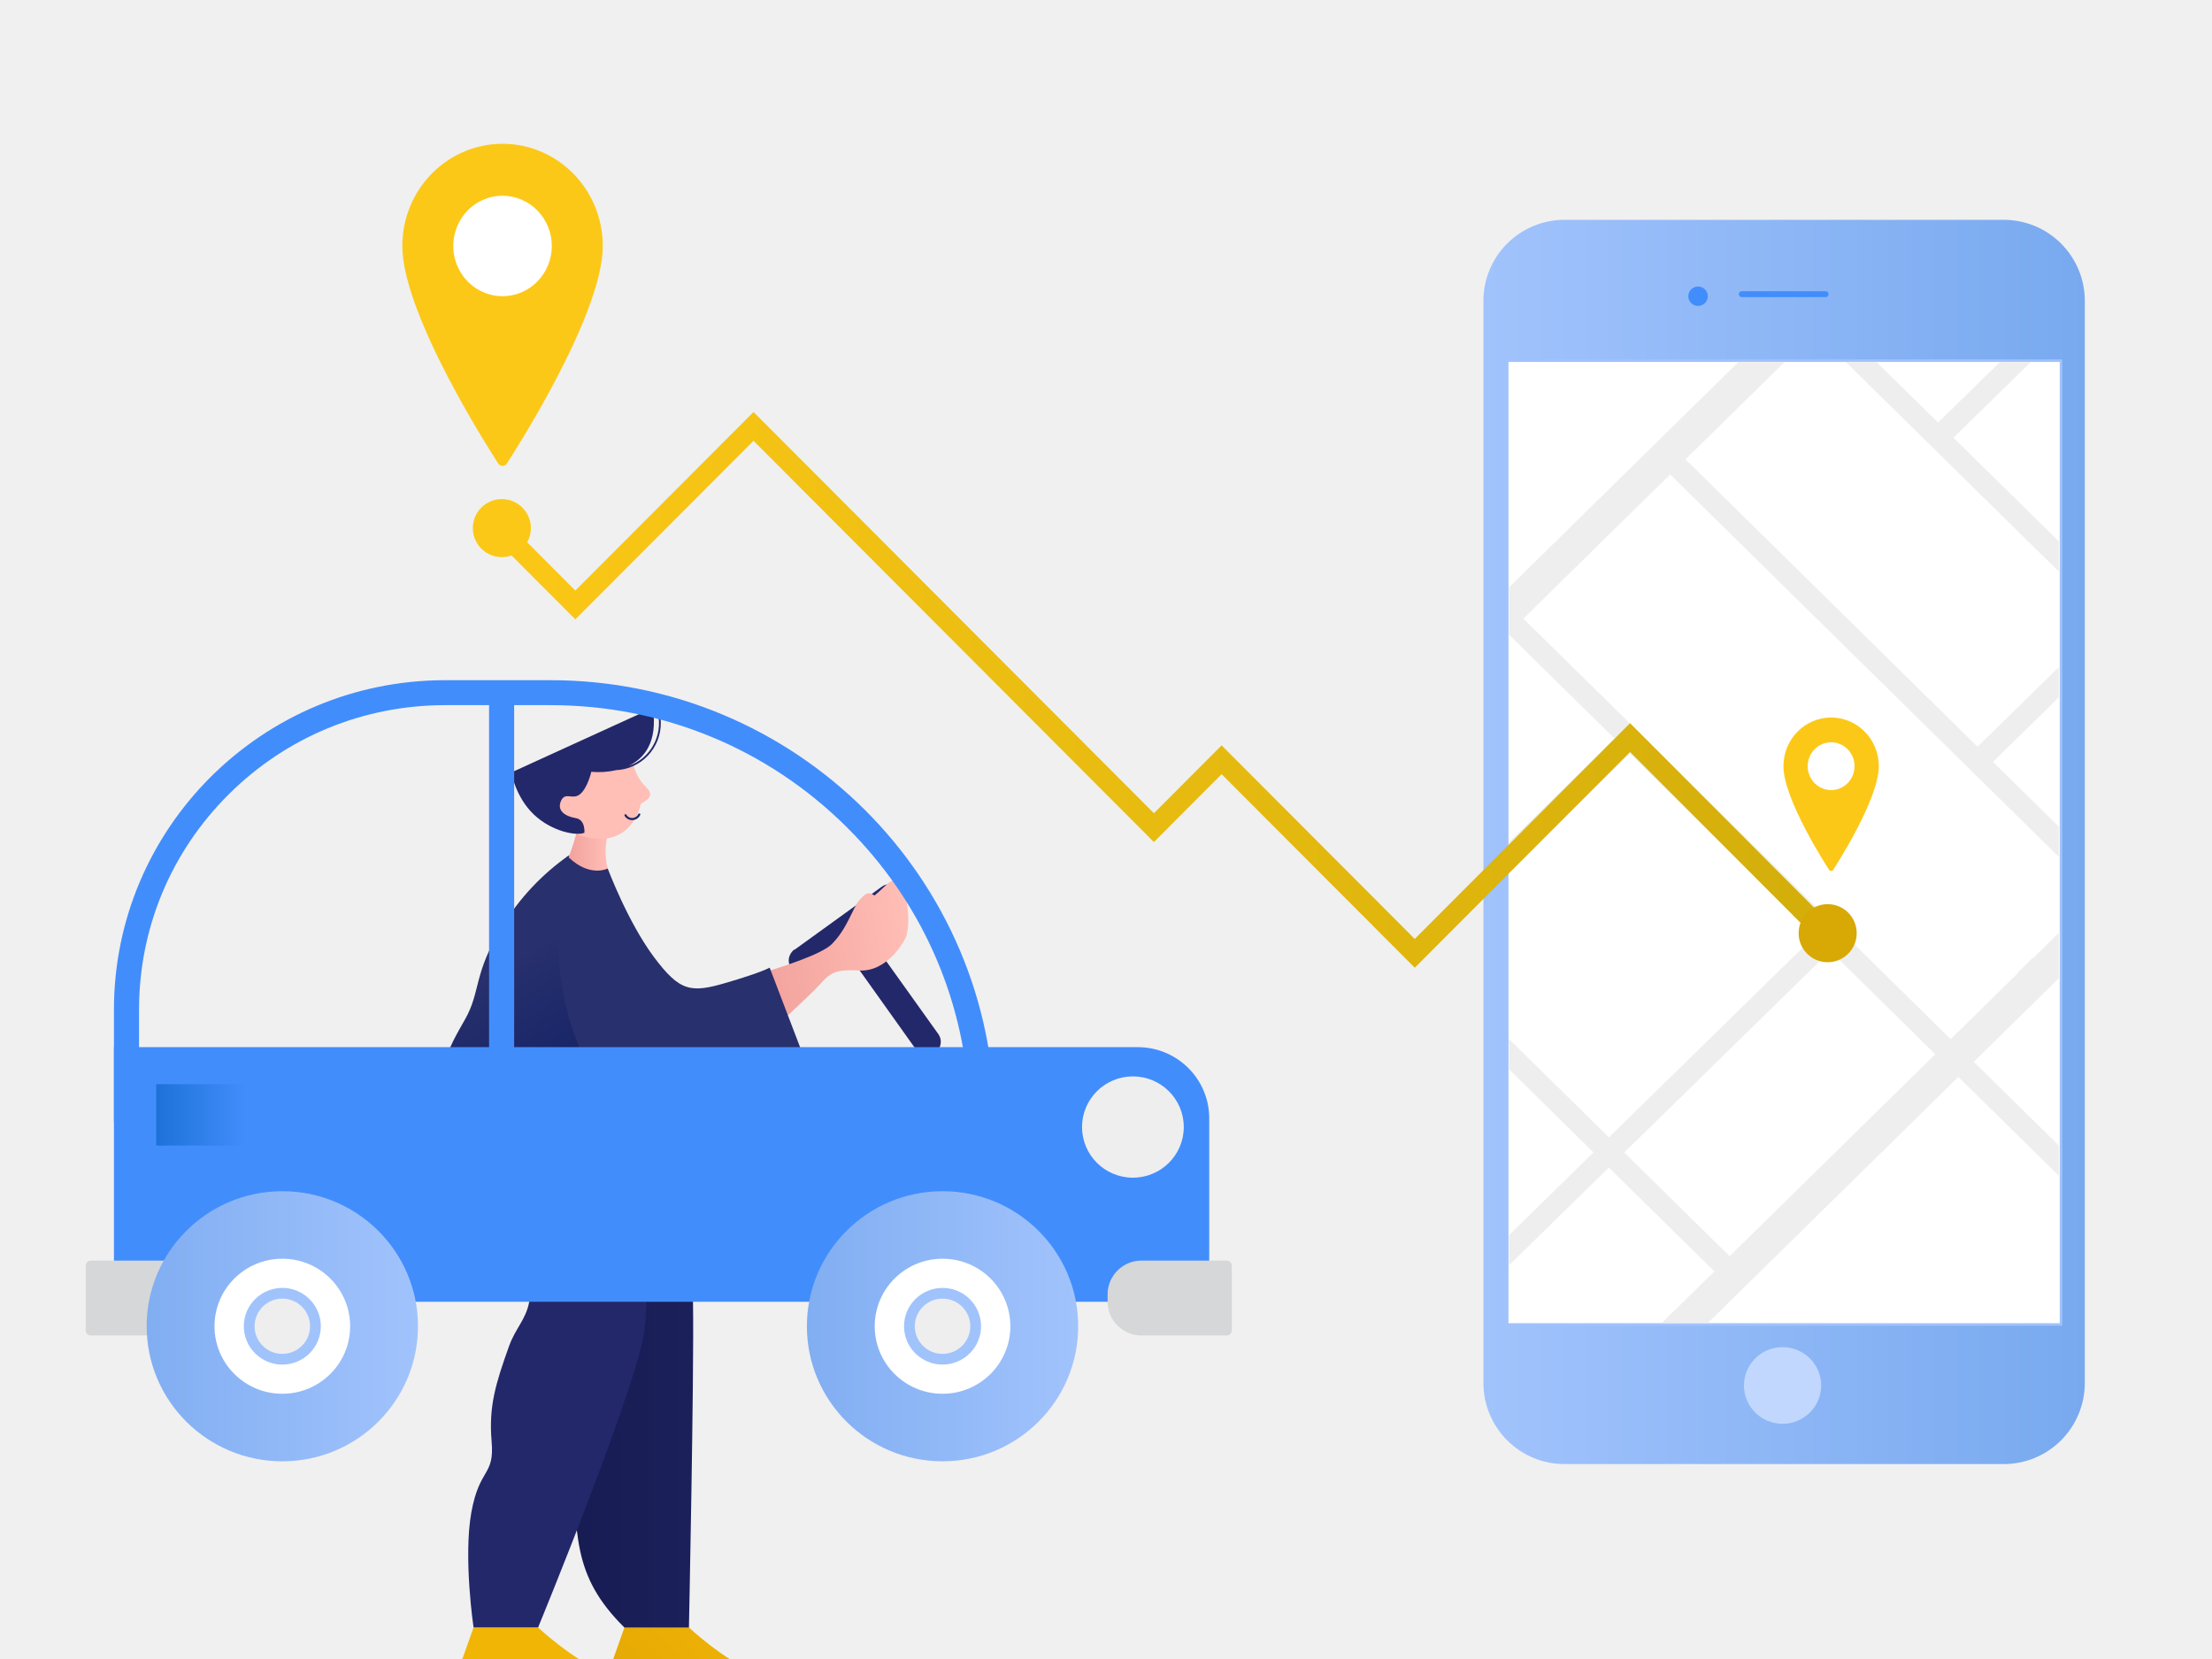
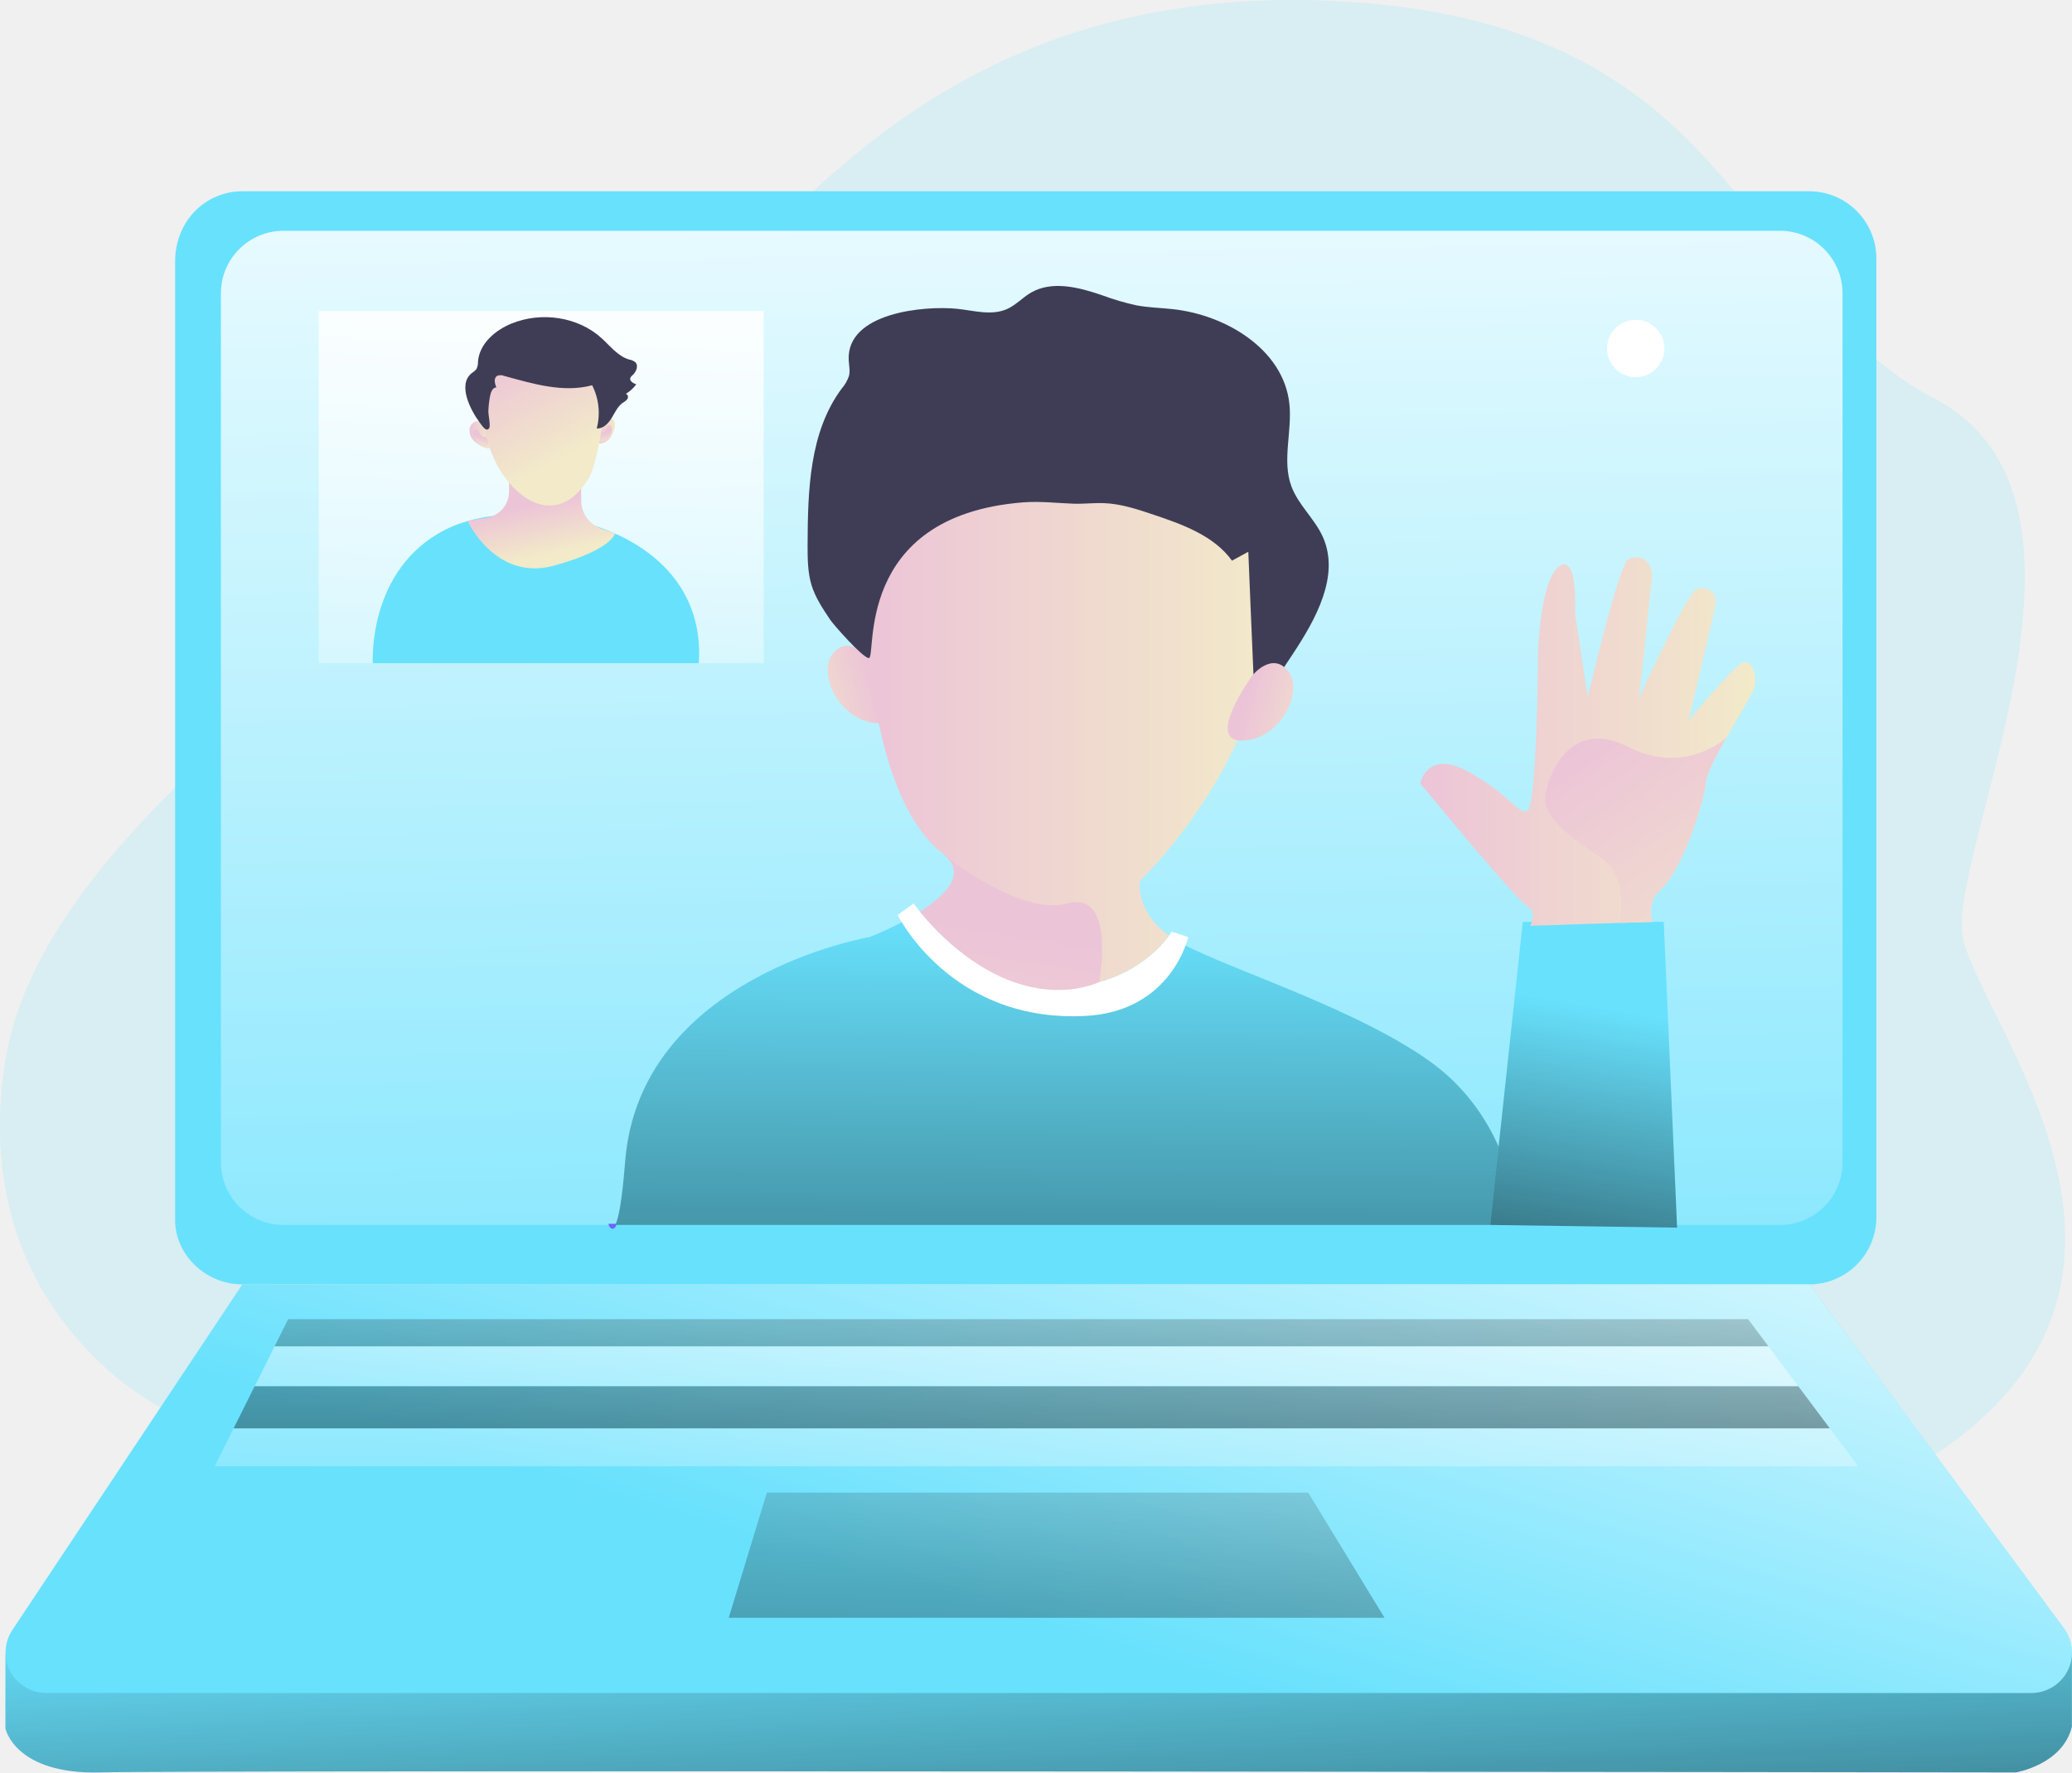
- <svg xmlns="http://www.w3.org/2000/svg" width="1600" height="1200" viewBox="0 0 1600 1200" fill="none">
-   <g clip-path="url(#clip0)">
-     <path d="M574.742 686.941L637.862 641.34C638.912 640.591 640.098 640.058 641.352 639.771C642.606 639.483 643.904 639.446 645.171 639.663C647.731 640.1 650.01 641.542 651.509 643.671C653.008 645.8 653.604 648.442 653.164 651.016C652.725 653.59 651.286 655.885 649.166 657.396L625.967 674.162L678.608 747.815C679.377 748.865 679.93 750.06 680.233 751.329C680.535 752.597 680.582 753.915 680.37 755.203C680.158 756.491 679.691 757.724 678.998 758.829C678.305 759.934 677.399 760.889 676.333 761.637C675.296 762.391 674.12 762.933 672.875 763.229C671.629 763.525 670.338 763.571 669.076 763.363C667.814 763.155 666.605 762.698 665.52 762.018C664.435 761.339 663.495 760.449 662.755 759.402L610.123 685.523L586.096 702.863C583.972 704.396 581.33 705.019 578.753 704.595C576.176 704.171 573.873 702.734 572.352 700.601C570.831 698.469 570.217 695.814 570.643 693.222C571.07 690.63 572.503 688.313 574.627 686.78L574.742 686.941Z" fill="#23286B" />
-     <path d="M1449.14 1059H1131.86C1124.17 1059.03 1116.54 1057.55 1109.42 1054.63C1102.29 1051.72 1095.81 1047.43 1090.35 1042.01C1084.88 1036.58 1080.54 1030.14 1077.56 1023.03C1074.58 1015.93 1073.03 1008.31 1073 1000.61V217.391C1073.03 209.689 1074.58 202.07 1077.56 194.967C1080.54 187.864 1084.88 181.418 1090.35 175.996C1095.81 170.574 1102.29 166.282 1109.42 163.366C1116.54 160.45 1124.17 158.967 1131.86 159.001H1449.14C1464.68 158.937 1479.61 165.052 1490.65 176.001C1501.69 186.951 1507.93 201.838 1508 217.391V1000.61C1507.93 1016.16 1501.69 1031.05 1490.65 1042C1479.61 1052.95 1464.68 1059.06 1449.14 1059Z" fill="url(#paint0_linear)" />
-     <path d="M1490.76 260.881H1090.22V958.002H1490.76V260.881Z" fill="white" stroke="url(#paint1_linear)" stroke-width="1.837" stroke-miterlimit="10" />
-     <path d="M1289.37 1029.88C1304.8 1029.88 1317.31 1017.47 1317.31 1002.15C1317.31 986.841 1304.8 974.428 1289.37 974.428C1273.94 974.428 1261.43 986.841 1261.43 1002.15C1261.43 1017.47 1273.94 1029.88 1289.37 1029.88Z" fill="#C1D7FD" />
-     <path d="M1320.29 214.911H1260.09C1259.79 214.939 1259.49 214.904 1259.21 214.809C1258.92 214.714 1258.66 214.561 1258.44 214.359C1258.22 214.158 1258.04 213.913 1257.92 213.639C1257.8 213.366 1257.74 213.07 1257.74 212.771C1257.74 212.472 1257.8 212.176 1257.92 211.902C1258.04 211.629 1258.22 211.384 1258.44 211.182C1258.66 210.981 1258.92 210.828 1259.21 210.732C1259.49 210.637 1259.79 210.603 1260.09 210.63H1320.29C1320.59 210.603 1320.89 210.637 1321.17 210.732C1321.45 210.828 1321.71 210.981 1321.93 211.182C1322.16 211.384 1322.33 211.629 1322.45 211.902C1322.57 212.176 1322.64 212.472 1322.64 212.771C1322.64 213.07 1322.57 213.366 1322.45 213.639C1322.33 213.913 1322.16 214.158 1321.93 214.359C1321.71 214.561 1321.45 214.714 1321.17 214.809C1320.89 214.904 1320.59 214.939 1320.29 214.911Z" fill="#428DFC" />
-     <path d="M1228.25 221.285C1232.15 221.285 1235.32 218.143 1235.32 214.267C1235.32 210.39 1232.15 207.248 1228.25 207.248C1224.35 207.248 1221.18 210.39 1221.18 214.267C1221.18 218.143 1224.35 221.285 1228.25 221.285Z" fill="#428DFC" />
-     <path d="M1489.13 391.515L1412.99 316.606L1468.91 261.891H1446.6L1401.88 305.656L1357.39 261.891H1335.16L1489.13 413.397V391.515Z" fill="#EEEEEE" />
-     <path d="M1470.42 692.672L1459.4 703.696L1459.59 703.88L1410.99 751.651L1101.9 447.461L1208.06 343.174L1424.89 556.544L1430.26 562.056L1430.39 561.927L1489.14 619.712V597.866L1441.57 551.069L1489.14 504.511V482.683L1430.39 540.118L1219.18 332.242L1221.18 330.276L1290.82 261.891H1257.42L1091.53 424.844V459.129L1167.85 534.239L1091.53 608.926V630.754L1178.97 545.189L1312.78 676.853L1163.77 822.664L1091.53 751.577V773.46L1152.61 833.577L1091.53 893.364V915.192L1163.73 844.528L1240.07 919.656L1201.9 957.009H1235.3L1416.55 778.972L1489.13 850.389V828.506L1427.68 768.04L1489.13 707.683V674.887L1470.77 692.966L1470.42 692.672ZM1251.09 908.632L1174.88 833.614L1323.91 687.803L1399.81 762.546L1251.09 908.632Z" fill="#EEEEEE" />
-     <path d="M654.421 679.648C654.421 679.648 642.365 703.194 621.42 701.985C600.474 700.776 599.598 705.461 589.279 716.011C584.824 720.561 567.365 736.901 553.681 749.314L549.404 704.325C568.693 698.582 594.597 689.881 601.584 682.977C613.042 671.62 616.811 656.512 621.562 651.161C626.354 645.755 628.214 644.864 632.586 647.737C632.586 647.737 635.384 645.48 642.114 639.072C655.937 627.43 660.367 670.005 654.421 679.648Z" fill="url(#paint2_linear)" />
-     <path d="M451.658 1177.23L430.031 1238L582.717 1238C582.717 1238 574.889 1222.79 548.789 1211.53C522.69 1200.26 498.332 1177.23 498.332 1177.23H451.659" fill="url(#paint3_linear)" />
-     <path d="M342.543 1177.2L320.916 1237.96L473.601 1237.97C473.601 1237.97 465.773 1222.76 439.674 1211.49C413.574 1200.23 389.216 1177.2 389.216 1177.2L342.543 1177.2Z" fill="#F1B505" />
-     <path d="M388.018 825.125C406.419 906.479 407.845 895.058 405.01 952.132C402.157 1009.21 411.376 989.954 414.211 1049.88C417.047 1109.81 413.411 1139.4 451.658 1177.24H498.323C498.323 1177.24 502.114 994.491 501.279 942.83C500.705 906.689 489.418 870.076 482.912 840.172L475.781 810.181C468.913 809.799 462.187 808.08 455.971 805.117C439.762 810.583 411.202 811.74 385.427 811.441C386.104 815.892 386.956 820.447 388.018 825.125Z" fill="url(#paint4_linear)" />
-     <path d="M342.536 1177.19H389.217C389.217 1177.19 462.788 998.607 466.458 959.822C469.362 928.99 468.109 893.462 464.892 861.072L458.456 804.225C437.324 812.651 389.547 812.074 358.71 810.636C359.56 828.324 362.833 845.809 368.433 862.596C397.792 951.344 377.616 947.14 368.103 973.995C358.537 1000.83 353.423 1017.25 355.598 1042.61C357.808 1068 346.814 1061.27 340.918 1094.07C335.055 1126.9 342.536 1177.19 342.536 1177.19Z" fill="#23286B" />
-     <path opacity="0.86" d="M411.436 816.66C411.514 816.476 411.724 816.393 411.905 816.469C412.087 816.548 412.171 816.76 412.095 816.942C412.019 817.124 411.806 817.21 411.626 817.133C411.442 817.056 411.358 816.844 411.436 816.66ZM448.56 816.561C448.741 816.495 448.944 816.589 449.01 816.774C449.098 816.939 449.034 817.144 448.871 817.231C448.857 817.237 448.844 817.246 448.828 817.251C448.64 817.328 448.426 817.236 448.349 817.048C448.272 816.859 448.363 816.642 448.551 816.566C448.555 816.562 448.558 816.562 448.56 816.561ZM430.117 815.506C430.322 815.504 430.489 815.673 430.492 815.879C430.494 816.086 430.327 816.253 430.121 816.255C429.916 816.257 429.749 816.088 429.747 815.882C429.748 815.675 429.913 815.506 430.117 815.506ZM363.905 818.359C364.183 818.105 364.613 818.124 364.866 818.405C364.871 818.41 364.875 818.418 364.881 818.424C365.127 818.706 365.099 819.134 364.819 819.38C364.818 819.383 364.815 819.383 364.814 819.384C364.536 819.638 364.106 819.619 363.854 819.338C363.849 819.333 363.844 819.325 363.838 819.319C363.592 819.039 363.62 818.61 363.9 818.364C363.904 818.363 363.904 818.363 363.905 818.359ZM414.476 860.644C414.855 860.67 415.141 860.997 415.123 861.38C415.104 861.747 414.793 862.029 414.428 862.01C414.414 862.01 414.404 862.007 414.39 862.006C414.011 861.98 413.725 861.653 413.743 861.271C413.773 860.896 414.099 860.612 414.476 860.644ZM415.655 843.926C416.03 843.955 416.306 844.288 416.277 844.665C416.277 844.665 416.277 844.665 416.277 844.667C416.253 845.051 415.925 845.34 415.543 845.314C415.165 845.29 414.88 844.965 414.901 844.583C414.943 844.199 415.273 843.913 415.655 843.926ZM416.807 827.214C417.187 827.257 417.47 827.588 417.457 827.974C417.438 828.342 417.127 828.624 416.763 828.604C416.749 828.604 416.738 828.602 416.725 828.601C416.351 828.585 416.061 828.267 416.076 827.889C416.076 827.881 416.076 827.873 416.079 827.865C416.105 827.484 416.429 827.195 416.807 827.214ZM381.823 843.966C381.985 843.614 382.402 843.461 382.752 843.625C383.102 843.79 383.255 844.208 383.09 844.56C382.928 844.913 382.511 845.066 382.161 844.902C382.157 844.899 382.153 844.898 382.148 844.897C381.808 844.727 381.664 844.315 381.823 843.966ZM389.246 828.979C389.409 828.627 389.825 828.474 390.176 828.638C390.526 828.803 390.679 829.221 390.514 829.573C390.351 829.926 389.935 830.079 389.585 829.915C389.581 829.912 389.576 829.911 389.571 829.91C389.233 829.74 389.088 829.328 389.246 828.979ZM396.671 813.992C396.859 813.653 397.274 813.519 397.623 813.684C397.965 813.864 398.098 814.288 397.921 814.634C397.747 814.968 397.342 815.107 397.002 814.945C396.659 814.765 396.516 814.348 396.671 813.992ZM445.669 848.643C446.011 848.521 446.388 848.702 446.51 849.048C446.515 849.065 446.52 849.082 446.526 849.098C446.644 849.451 446.457 849.836 446.104 849.955C446.103 849.955 446.1 849.957 446.098 849.957C445.739 850.079 445.349 849.889 445.22 849.53C445.12 849.162 445.314 848.779 445.669 848.643ZM440.386 832.778C440.741 832.649 441.132 832.836 441.259 833.193C441.261 833.196 441.262 833.201 441.262 833.206C441.383 833.569 441.195 833.961 440.839 834.09C440.474 834.192 440.091 833.996 439.957 833.638C439.839 833.285 440.025 832.9 440.378 832.781C440.381 832.779 440.384 832.779 440.386 832.778ZM435.124 816.883C435.484 816.761 435.874 816.951 436.003 817.31C436.128 817.668 435.941 818.06 435.586 818.186C435.577 818.19 435.564 818.192 435.554 818.196C435.212 818.32 434.834 818.14 434.71 817.795C434.707 817.786 434.704 817.775 434.701 817.764C434.578 817.404 434.768 817.012 435.124 816.883ZM367.567 836.326C367.746 836.04 368.123 835.954 368.408 836.134C368.693 836.314 368.779 836.694 368.599 836.981C368.42 837.268 368.043 837.354 367.758 837.173C367.474 836.994 367.386 836.616 367.567 836.326ZM375.432 823.654C375.611 823.367 375.988 823.281 376.273 823.462C376.558 823.642 376.644 824.022 376.465 824.309C376.285 824.595 375.908 824.681 375.623 824.501C375.339 824.329 375.248 823.96 375.419 823.676C375.425 823.669 375.428 823.661 375.432 823.654ZM429.55 846.415C429.879 846.338 430.209 846.545 430.283 846.875C430.283 846.879 430.285 846.881 430.285 846.885C430.37 847.204 430.181 847.531 429.865 847.616C429.856 847.618 429.847 847.621 429.838 847.622C429.501 847.693 429.169 847.487 429.079 847.152C429.021 846.824 429.226 846.5 429.55 846.415ZM426.209 831.854C426.538 831.777 426.868 831.984 426.942 832.314C426.942 832.318 426.945 832.32 426.945 832.324C427.03 832.643 426.841 832.97 426.525 833.055C426.516 833.057 426.507 833.059 426.498 833.061C426.172 833.138 425.848 832.938 425.765 832.612C425.687 832.283 425.881 831.945 426.209 831.854ZM422.867 817.291C423.196 817.213 423.525 817.42 423.6 817.753C423.6 817.757 423.601 817.759 423.601 817.763C423.691 818.071 423.517 818.395 423.211 818.485C423.192 818.49 423.174 818.495 423.155 818.5C422.826 818.577 422.496 818.37 422.422 818.04C422.422 818.036 422.419 818.034 422.419 818.026C422.351 817.703 422.547 817.379 422.867 817.291ZM397.983 839.812C398.313 839.885 398.531 840.206 398.48 840.543C398.422 840.875 398.11 841.099 397.779 841.041C397.444 840.989 397.215 840.674 397.261 840.338C397.32 839.996 397.643 839.763 397.983 839.812ZM400.426 825.071C400.756 825.144 400.974 825.464 400.924 825.802C400.866 826.133 400.553 826.357 400.222 826.299C399.899 826.253 399.675 825.954 399.72 825.63C399.722 825.617 399.724 825.606 399.726 825.593C399.781 825.257 400.091 825.024 400.426 825.071ZM452.947 827.525C453.221 827.329 453.603 827.387 453.81 827.654C454.008 827.93 453.947 828.314 453.674 828.512C453.669 828.516 453.66 828.521 453.656 828.526C453.402 828.723 453.038 828.678 452.84 828.423C452.834 828.413 452.824 828.402 452.817 828.391C452.613 828.126 452.66 827.745 452.923 827.541C452.93 827.538 452.938 827.532 452.947 827.525ZM444.347 815.349C444.636 815.161 445.02 815.243 445.207 815.535C445.383 815.811 445.32 816.179 445.058 816.376C444.777 816.568 444.393 816.501 444.194 816.222C443.996 815.954 444.052 815.573 444.318 815.372C444.327 815.363 444.336 815.355 444.347 815.349ZM403.469 812.52C403.668 812.514 403.831 812.669 403.84 812.868C403.846 813.068 403.692 813.235 403.493 813.241C403.295 813.247 403.131 813.092 403.122 812.892C403.115 812.694 403.27 812.526 403.469 812.52ZM404.008 815.545C404.231 815.516 404.44 815.656 404.501 815.875C404.549 816.095 404.413 816.314 404.196 816.367C403.993 816.429 403.778 816.312 403.717 816.109C403.712 816.093 403.709 816.077 403.707 816.061C403.648 815.836 403.782 815.604 404.006 815.545C404.007 815.545 404.008 815.545 404.008 815.545ZM368.268 852.458C368.658 852.52 368.928 852.882 368.876 853.272C368.811 853.66 368.449 853.922 368.064 853.861C367.678 853.795 367.409 853.436 367.456 853.046C367.52 852.658 367.884 852.395 368.268 852.458ZM370.943 835.407C371.328 835.47 371.59 835.838 371.526 836.225C371.463 836.612 371.099 836.877 370.714 836.813C370.329 836.75 370.066 836.382 370.13 835.995C370.192 835.608 370.555 835.345 370.943 835.407ZM373.589 818.359C373.974 818.406 374.25 818.762 374.202 819.152C374.154 819.54 373.802 819.817 373.416 819.769C373.406 819.766 373.395 819.765 373.385 819.764C372.995 819.702 372.725 819.34 372.777 818.95C372.841 818.561 373.203 818.299 373.589 818.359ZM437.859 835.53C438.181 835.3 438.628 835.377 438.856 835.702C439.078 836.014 439.015 836.451 438.713 836.687C438.386 836.912 437.941 836.844 437.699 836.527C437.478 836.205 437.551 835.766 437.859 835.53ZM427.778 821.584C428.094 821.35 428.537 821.42 428.769 821.739C429 822.058 428.931 822.503 428.615 822.737C428.614 822.739 428.612 822.741 428.61 822.741C428.294 822.974 427.851 822.904 427.619 822.586C427.388 822.266 427.457 821.821 427.773 821.587C427.772 821.586 427.773 821.585 427.778 821.584ZM401.672 843.349C402.046 843.259 402.422 843.492 402.512 843.868C402.513 843.873 402.513 843.877 402.516 843.883C402.61 844.262 402.388 844.648 402.014 844.753C401.634 844.829 401.258 844.599 401.146 844.223C401.052 843.836 401.288 843.446 401.672 843.349ZM397.656 826.582C398.018 826.487 398.391 826.703 398.49 827.07C398.494 827.086 398.496 827.099 398.5 827.116C398.591 827.489 398.367 827.867 397.996 827.96C397.996 827.96 397.996 827.96 397.995 827.96C397.611 828.055 397.223 827.821 397.129 827.433V827.432C397.034 827.065 397.248 826.691 397.613 826.592C397.626 826.59 397.641 826.584 397.656 826.582ZM391.317 848.919C391.702 848.838 392.081 849.087 392.162 849.477C392.242 849.866 391.994 850.248 391.608 850.327C391.223 850.408 390.845 850.159 390.763 849.772C390.682 849.382 390.929 849.001 391.317 848.919ZM388.006 832.053C388.397 831.991 388.767 832.245 388.854 832.635C388.913 833.016 388.67 833.376 388.298 833.461C387.913 833.542 387.534 833.293 387.453 832.903C387.382 832.517 387.626 832.143 388.006 832.053ZM384.723 815.207C385.104 815.135 385.471 815.384 385.544 815.767C385.616 816.151 385.369 816.52 384.988 816.594C384.603 816.675 384.224 816.426 384.143 816.036C384.084 815.65 384.341 815.283 384.723 815.207ZM359.446 822.756C359.83 822.837 360.082 823.214 360.009 823.602C359.924 823.986 359.546 824.228 359.166 824.144C358.786 824.075 358.536 823.71 358.605 823.327C358.605 823.325 358.605 823.324 358.607 823.323C358.691 822.94 359.061 822.69 359.446 822.756ZM419.752 827.503C420.069 827.289 420.497 827.374 420.708 827.693C420.713 827.702 420.717 827.71 420.726 827.719C420.941 828.04 420.856 828.477 420.538 828.694C420.211 828.914 419.769 828.832 419.544 828.507C419.325 828.18 419.41 827.737 419.734 827.516C419.74 827.512 419.745 827.506 419.752 827.503ZM410.289 813.194C410.605 812.979 411.034 813.064 411.244 813.384C411.249 813.392 411.254 813.401 411.261 813.409C411.476 813.731 411.391 814.168 411.073 814.384C410.746 814.605 410.304 814.522 410.079 814.198C409.86 813.87 409.945 813.427 410.27 813.207C410.276 813.203 410.282 813.199 410.289 813.194ZM391.404 819.403C391.656 819.275 391.963 819.376 392.089 819.628C392.098 819.644 392.105 819.662 392.112 819.678C392.23 819.95 392.106 820.266 391.837 820.386C391.566 820.506 391.253 820.38 391.134 820.108C391.019 819.837 391.14 819.522 391.404 819.403ZM364.363 818.245C364.655 818.239 364.898 818.469 364.908 818.765C364.908 818.767 364.908 818.768 364.908 818.769C364.902 819.06 364.676 819.297 364.388 819.317C364.095 819.32 363.854 819.088 363.843 818.794C363.825 818.508 364.042 818.264 364.325 818.247C364.337 818.245 364.349 818.245 364.363 818.245Z" fill="white" />
-     <path d="M411.596 618.65C392.097 632.251 375.629 649.797 363.245 670.17C342.222 704.445 347.851 717.009 336.453 737.195C325.055 757.382 309.234 782.254 330.446 808.849C330.446 808.849 434.373 817.919 462.308 802.431L439.567 628.198C439.567 628.195 426.38 629.732 411.596 618.65Z" fill="url(#paint5_linear)" />
-     <path d="M439.567 628.195C439.567 628.195 454.056 666.865 472.962 692.185C491.868 717.504 499.804 718.385 525.774 710.731C551.743 703.079 556.713 699.908 556.713 699.908L593.719 796.721C593.719 796.721 573.919 816.984 544.895 810.768C515.871 804.552 506.248 804.532 491.964 808.527C477.68 812.523 443.617 813.142 423.778 769.099C403.94 725.057 398.124 685.453 410.063 619.43" fill="#28306D" />
-     <path d="M439.137 605.612C437.587 613.076 437.734 620.797 439.568 628.198C439.568 628.198 426.846 634.93 411.322 620.162C411.322 620.162 414.556 611.692 416.929 602.789L439.137 605.612Z" fill="url(#paint6_linear)" />
-     <path d="M458.093 553.17C458.093 553.17 460.426 562.044 465.348 567.266C470.272 572.487 474.158 575.618 463.533 581.361C463.533 581.361 457.314 616.597 418.701 604.07C418.701 604.07 389.16 591.541 393.566 579.274C397.972 567.007 417.149 549.78 417.149 549.78L440.731 542.994L458.093 553.17Z" fill="#FFBEB6" />
-     <path d="M463.114 589.404C461.674 592.661 457.887 594.124 454.653 592.673C453.482 592.148 452.495 591.283 451.818 590.186C451.295 589.356 452.487 588.38 453.016 589.222C454.352 591.58 457.332 592.4 459.671 591.057C460.553 590.551 461.258 589.778 461.683 588.85C462.11 587.959 463.543 588.507 463.114 589.404Z" fill="#1C2868" />
-     <path d="M472.235 512C475.897 537.139 465.855 548.795 454.388 554.136C470.193 548.87 479.487 532.426 475.919 516.051C475.752 515.226 477.01 514.871 477.177 515.703C481.222 534.035 469.747 552.201 451.546 556.275C449.678 556.694 447.777 556.952 445.865 557.045C439.907 558.395 433.78 558.809 427.698 558.269C427.698 558.269 425.101 569.842 419.599 574.42C414.097 578.999 408.831 572.252 405.721 579.48C402.611 586.709 409.309 590.565 416.486 591.77C423.664 592.976 422.708 602.374 422.708 602.374C417.205 604.784 399.26 601.651 386.1 589.119C372.942 576.589 369.829 558.756 369.829 558.756L472.235 512Z" fill="#23286B" />
-     <path d="M321.999 510.058C262.852 510.058 207.247 532.973 165.426 574.579C123.602 616.186 100.571 671.507 100.571 730.347V793.545H700.803C696.454 719.789 665.508 651.057 612.557 598.379C555.307 541.424 479.191 510.058 398.229 510.058H321.999ZM321.999 492H398.229C575.652 492 719.483 635.092 719.483 811.603H82.42V730.347C82.418 598.711 189.683 492 321.999 492Z" fill="#428DFC" />
-     <path d="M353.759 500.125H371.91V789.935H353.759V500.125Z" fill="#428DFC" />
-     <path d="M822.938 757.434H82.418V941.612H874.664V808.896C874.664 780.473 851.506 757.434 822.938 757.434Z" fill="#428DFC" />
-     <path d="M887.37 965.987H825.66C812.183 965.987 801.159 955.018 801.159 941.612V936.194C801.159 922.787 812.185 911.818 825.66 911.818H887.37C889.366 911.818 891 913.444 891 915.43V962.376C891 964.362 889.366 965.987 887.37 965.987Z" fill="#D6D7D8" />
-     <path d="M65.63 965.987H127.339C140.816 965.987 151.841 955.018 151.841 941.612V936.194C151.841 922.787 140.815 911.818 127.339 911.818H65.63C63.633 911.818 62 913.444 62 915.43V962.376C62 964.362 63.633 965.987 65.63 965.987Z" fill="#D6D7D8" />
-     <path d="M204.21 1057C150.019 1057 106.088 1013.26 106.088 959.311C106.088 905.358 150.019 861.621 204.21 861.621C258.401 861.621 302.332 905.358 302.332 959.311C302.332 1013.26 258.401 1057 204.21 1057Z" fill="url(#paint7_linear)" />
-     <path d="M204.21 1008.15C177.115 1008.15 155.15 986.286 155.15 959.311C155.15 932.335 177.115 910.467 204.21 910.467C231.306 910.467 253.271 932.335 253.271 959.311C253.271 986.286 231.306 1008.15 204.21 1008.15Z" fill="white" />
-     <path d="M204.21 983.17C217.424 983.17 228.177 972.465 228.177 959.308C228.177 946.152 217.424 935.445 204.21 935.445C190.997 935.445 180.244 946.15 180.244 959.308C180.246 972.467 190.997 983.17 204.21 983.17Z" fill="#EEEEEE" />
-     <path d="M204.211 939.328C193.126 939.328 184.139 948.276 184.139 959.311C184.139 970.347 193.126 979.293 204.211 979.293C215.295 979.293 224.282 970.346 224.282 959.311C224.282 948.276 215.295 939.328 204.211 939.328ZM204.211 931.572C219.572 931.572 232.07 944.016 232.07 959.309C232.07 974.602 219.572 987.045 204.211 987.045C188.849 987.045 176.351 974.602 176.351 959.309C176.351 944.016 188.849 931.572 204.211 931.572Z" fill="#A1C3FC" />
-     <path d="M681.764 1057C627.573 1057 583.642 1013.26 583.642 959.311C583.642 905.358 627.573 861.621 681.764 861.621C735.955 861.621 779.886 905.358 779.886 959.311C779.886 1013.26 735.955 1057 681.764 1057Z" fill="url(#paint8_linear)" />
-     <path d="M681.764 1008.15C654.669 1008.15 632.704 986.286 632.704 959.311C632.704 932.335 654.669 910.467 681.764 910.467C708.859 910.467 730.824 932.335 730.824 959.311C730.824 986.286 708.859 1008.15 681.764 1008.15Z" fill="white" />
-     <path d="M681.764 983.17C694.977 983.17 705.73 972.465 705.73 959.308C705.73 946.152 694.977 935.445 681.764 935.445C668.548 935.445 657.797 946.15 657.797 959.308C657.797 972.467 668.548 983.17 681.764 983.17Z" fill="#EEEEEE" />
-     <path d="M681.764 939.328C670.679 939.328 661.692 948.276 661.692 959.311C661.692 970.347 670.679 979.293 681.764 979.293C692.848 979.293 701.835 970.346 701.835 959.311C701.835 948.276 692.847 939.328 681.764 939.328ZM681.764 931.572C697.125 931.572 709.624 944.016 709.624 959.309C709.624 974.602 697.125 987.045 681.764 987.045C666.403 987.045 653.904 974.602 653.904 959.309C653.904 944.016 666.401 931.572 681.764 931.572Z" fill="#A1C3FC" />
-     <path d="M819.462 851.847C799.14 851.847 782.666 835.446 782.666 815.213C782.666 794.981 799.14 778.58 819.462 778.58C839.783 778.58 856.257 794.981 856.257 815.213C856.257 835.446 839.783 851.847 819.462 851.847Z" fill="#EEEEEE" />
-     <path d="M112.98 784.219H177.652V828.622H112.98V784.219Z" fill="url(#paint9_linear)" />
-     <path d="M432.314 177.908C432.314 228.016 363.5 333.242 363.5 333.242C363.5 333.242 294.687 228.016 294.687 177.908C294.687 159.303 301.937 141.46 314.842 128.304C327.747 115.149 345.25 107.758 363.5 107.758C381.751 107.758 399.254 115.149 412.159 128.304C425.064 141.46 432.314 159.303 432.314 177.908Z" fill="#FCC817" />
-     <path d="M363.5 337C362.893 337 362.296 336.847 361.761 336.555C361.226 336.263 360.769 335.841 360.433 335.326C357.602 330.987 291 228.572 291 177.909C291 158.307 298.638 139.508 312.235 125.647C325.831 111.787 344.272 104 363.5 104C382.728 104 401.169 111.787 414.765 125.647C428.362 139.508 436 158.307 436 177.909C436 228.572 369.398 330.987 366.567 335.326C366.231 335.841 365.774 336.263 365.239 336.555C364.704 336.847 364.107 337 363.5 337ZM363.5 111.516C346.233 111.536 329.679 118.537 317.47 130.984C305.26 143.431 298.392 160.306 298.373 177.909C298.373 220.317 350.214 305.277 363.5 326.352C376.786 305.277 428.627 220.317 428.627 177.909C428.608 160.306 421.74 143.431 409.53 130.984C397.321 118.537 380.767 111.536 363.5 111.516Z" fill="#FCC817" />
-     <path d="M363.5 217.994C385.217 217.994 402.822 200.047 402.822 177.908C402.822 155.769 385.217 137.822 363.5 137.822C341.783 137.822 324.178 155.769 324.178 177.908C324.178 200.047 341.783 217.994 363.5 217.994Z" fill="white" />
-     <path d="M363.5 221.753C354.994 221.753 346.679 219.181 339.606 214.364C332.533 209.546 327.021 202.698 323.766 194.687C320.51 186.676 319.659 177.86 321.318 169.355C322.978 160.85 327.074 153.038 333.089 146.906C339.103 140.774 346.767 136.599 355.11 134.907C363.452 133.215 372.1 134.083 379.959 137.402C387.818 140.72 394.535 146.34 399.26 153.55C403.986 160.76 406.509 169.237 406.509 177.909C406.495 189.532 401.959 200.676 393.897 208.896C385.834 217.115 374.903 221.739 363.5 221.753ZM363.5 141.581C356.452 141.581 349.562 143.711 343.702 147.703C337.842 151.695 333.274 157.368 330.577 164.006C327.88 170.645 327.174 177.949 328.549 184.996C329.924 192.043 333.318 198.516 338.302 203.596C343.286 208.677 349.635 212.137 356.548 213.538C363.461 214.94 370.626 214.221 377.137 211.471C383.649 208.722 389.214 204.065 393.13 198.091C397.046 192.117 399.136 185.094 399.136 177.909C399.125 168.277 395.367 159.044 388.686 152.233C382.006 145.423 372.948 141.592 363.5 141.581Z" fill="#FCC817" />
-     <path d="M1357.25 554.21C1357.25 578.081 1324.5 628.21 1324.5 628.21C1324.5 628.21 1291.75 578.081 1291.75 554.21C1291.75 545.347 1295.2 536.847 1301.35 530.579C1307.49 524.312 1315.82 520.791 1324.5 520.791C1333.18 520.791 1341.51 524.312 1347.65 530.579C1353.8 536.847 1357.25 545.347 1357.25 554.21Z" fill="#FCC817" />
-     <path d="M1324.5 630C1324.21 630 1323.93 629.927 1323.67 629.788C1323.42 629.649 1323.2 629.448 1323.04 629.203C1321.69 627.135 1290 578.346 1290 554.21C1290 544.871 1293.63 535.916 1300.1 529.313C1306.57 522.71 1315.35 519 1324.5 519C1333.65 519 1342.43 522.71 1348.9 529.313C1355.37 535.916 1359 544.871 1359 554.21C1359 578.346 1327.31 627.135 1325.96 629.203C1325.8 629.448 1325.58 629.649 1325.33 629.788C1325.07 629.927 1324.79 630 1324.5 630ZM1324.5 522.581C1316.28 522.59 1308.41 525.926 1302.6 531.855C1296.79 537.785 1293.52 545.824 1293.51 554.21C1293.51 574.413 1318.18 614.887 1324.5 624.927C1330.82 614.887 1355.49 574.413 1355.49 554.21C1355.48 545.824 1352.21 537.785 1346.4 531.855C1340.59 525.926 1332.72 522.59 1324.5 522.581Z" fill="#FCC817" />
-     <path d="M1324.5 573.307C1334.83 573.307 1343.21 564.757 1343.21 554.21C1343.21 543.663 1334.83 535.113 1324.5 535.113C1314.17 535.113 1305.79 543.663 1305.79 554.21C1305.79 564.757 1314.17 573.307 1324.5 573.307Z" fill="white" />
-     <path d="M1324.5 575.096C1320.45 575.096 1316.5 573.871 1313.13 571.576C1309.76 569.281 1307.14 566.019 1305.59 562.203C1304.04 558.386 1303.64 554.186 1304.43 550.135C1305.22 546.083 1307.17 542.361 1310.03 539.44C1312.89 536.519 1316.54 534.53 1320.51 533.724C1324.48 532.918 1328.59 533.331 1332.33 534.912C1336.07 536.493 1339.27 539.17 1341.52 542.605C1343.77 546.04 1344.97 550.078 1344.97 554.209C1344.96 559.747 1342.8 565.056 1338.96 568.971C1335.13 572.887 1329.93 575.09 1324.5 575.096ZM1324.5 536.903C1321.15 536.903 1317.87 537.918 1315.08 539.82C1312.29 541.721 1310.12 544.424 1308.83 547.586C1307.55 550.749 1307.21 554.229 1307.87 557.586C1308.52 560.943 1310.14 564.027 1312.51 566.447C1314.88 568.867 1317.9 570.516 1321.19 571.183C1324.48 571.851 1327.89 571.508 1330.99 570.198C1334.09 568.889 1336.74 566.67 1338.6 563.824C1340.46 560.978 1341.46 557.632 1341.46 554.209C1341.45 549.621 1339.66 545.222 1336.49 541.978C1333.31 538.733 1329 536.908 1324.5 536.903Z" fill="#FCC817" />
-     <path d="M1023.35 700L883.63 559.988L834.656 609.084L545.04 318.836L416.152 447.997L346 377.696L356.405 367.269L416.152 427.161L545.04 298L834.656 588.23L883.63 539.152L1023.33 679.146L1029.3 673.158L1179.06 523.088L1323 667.355L1312.61 677.764L1179.06 543.924L1023.35 700Z" fill="url(#paint10_linear)" />
-     <path d="M363 403C374.598 403 384 393.598 384 382C384 370.402 374.598 361 363 361C351.402 361 342 370.402 342 382C342 393.598 351.402 403 363 403Z" fill="#FCC817" />
-     <path d="M1322 696C1333.6 696 1343 686.598 1343 675C1343 663.402 1333.6 654 1322 654C1310.4 654 1301 663.402 1301 675C1301 686.598 1310.4 696 1322 696Z" fill="#D8A805" />
-   </g>
+ <svg xmlns="http://www.w3.org/2000/svg" xmlns:xlink="http://www.w3.org/1999/xlink" data-name="Layer 1" viewBox="0 0 698.81 597.74" id="video-call">
  <defs>
-     <linearGradient id="paint0_linear" x1="1073" y1="609.001" x2="1508" y2="609.001" gradientUnits="userSpaceOnUse">
-       <stop stop-color="#A1C3FC" />
-       <stop offset="1" stop-color="#78A9EF" />
+     <linearGradient id="c" x1="401.65" x2="412.84" y1="531.54" y2="766.45" gradientUnits="userSpaceOnUse">
+       <stop offset="0" stop-opacity="0" />
+       <stop offset=".97" />
    </linearGradient>
-     <linearGradient id="paint1_linear" x1="4647" y1="171167" x2="92429" y2="171167" gradientUnits="userSpaceOnUse">
-       <stop stop-color="#A1C3FC" />
-       <stop offset="1" stop-color="#78A9EF" />
+     <linearGradient id="a" x1="343.73" x2="352.93" y1="-19.89" y2="557.12" gradientUnits="userSpaceOnUse">
+       <stop offset="0" stop-color="#fff" />
+       <stop offset="1" stop-color="#fff" stop-opacity="0" />
    </linearGradient>
-     <linearGradient id="paint2_linear" x1="660.337" y1="684.114" x2="546.005" y2="701.13" gradientUnits="userSpaceOnUse">
-       <stop stop-color="#FFBEB6" />
-       <stop offset="1" stop-color="#F2A19C" />
+     <linearGradient id="b" x1="347.72" x2="317.85" y1="229.94" y2="238.37" gradientUnits="userSpaceOnUse">
+       <stop offset="0" stop-color="#ecc4d7" />
+       <stop offset=".42" stop-color="#efd4d1" />
+       <stop offset="1" stop-color="#f2eac9" />
    </linearGradient>
-     <linearGradient id="paint3_linear" x1="565.003" y1="1163.24" x2="372.894" y2="1339.63" gradientUnits="userSpaceOnUse">
-       <stop stop-color="#F1B505" />
-       <stop offset="1" stop-color="#D89C05" />
+     <linearGradient id="d" x1="187.08" x2="175.47" y1="72.58" y2="306.81" xlink:href="#a" />
+     <linearGradient id="e" x1="254.98" x2="260.59" y1="145.35" y2="145.35" xlink:href="#b" />
+     <linearGradient id="f" x1="211.53" x2="219.07" y1="146.59" y2="146.59" xlink:href="#b" />
+     <linearGradient id="g" x1="215.55" x2="214.69" y1="147.29" y2="151.2" xlink:href="#b" />
+     <linearGradient id="h" x1="1035.91" x2="1035.06" y1="145.99" y2="149.9" gradientTransform="matrix(-1 0 0 1 1292.73 0)" xlink:href="#b" />
+     <linearGradient id="i" x1="344.61" x2="482.94" y1="225.29" y2="225.29" xlink:href="#b" />
+     <linearGradient id="j" x1="410.4" x2="407.64" y1="309.41" y2="637.47" xlink:href="#c" />
+     <linearGradient id="k" x1="543.37" x2="513.15" y1="340.22" y2="518.27" xlink:href="#c" />
+     <linearGradient id="l" x1="532.19" x2="645.19" y1="250.07" y2="250.07" xlink:href="#b" />
+     <linearGradient id="m" x1="234" x2="237.72" y1="169.8" y2="186.95" xlink:href="#b" />
+     <linearGradient id="n" x1="225.86" x2="245.01" y1="118.14" y2="153.58" xlink:href="#b" />
+     <linearGradient id="o" x1="485.39" x2="396.05" y1="284.89" y2="582.01" gradientUnits="userSpaceOnUse">
+       <stop offset="0" stop-color="#fff" />
+       <stop offset=".89" stop-color="#fff" stop-opacity="0" />
    </linearGradient>
-     <linearGradient id="paint4_linear" x1="661.528" y1="991.18" x2="377.362" y2="991.18" gradientUnits="userSpaceOnUse">
-       <stop stop-color="#23286B" />
-       <stop offset="0.353" stop-color="#1E2361" />
-       <stop offset="1" stop-color="#151A4F" />
+     <linearGradient id="p" x1="344.74" x2="343.8" y1="399.82" y2="636.59" xlink:href="#c" />
+     <linearGradient id="q" x1="349.95" x2="344.36" y1="295.4" y2="551.75" gradientUnits="userSpaceOnUse">
+       <stop offset="0" stop-color="#fff" />
+       <stop offset=".6" stop-color="#fff" stop-opacity=".48" />
+       <stop offset=".87" stop-color="#fff" stop-opacity=".13" />
+       <stop offset="1" stop-color="#fff" stop-opacity="0" />
    </linearGradient>
-     <linearGradient id="paint5_linear" x1="371.188" y1="694.585" x2="480.869" y2="888.679" gradientUnits="userSpaceOnUse">
-       <stop stop-color="#28306D" />
-       <stop offset="0.696" stop-color="#081B63" />
-       <stop offset="1" stop-color="#001660" />
-     </linearGradient>
-     <linearGradient id="paint6_linear" x1="439.476" y1="616.259" x2="411.231" y2="616.259" gradientUnits="userSpaceOnUse">
-       <stop stop-color="#FFBEB6" />
-       <stop offset="1" stop-color="#F2A19C" />
-     </linearGradient>
-     <linearGradient id="paint7_linear" x1="302.331" y1="959.311" x2="106.088" y2="959.311" gradientUnits="userSpaceOnUse">
-       <stop stop-color="#A1C3FC" />
-       <stop offset="1" stop-color="#81AEF2" />
-     </linearGradient>
-     <linearGradient id="paint8_linear" x1="779.887" y1="959.311" x2="583.643" y2="959.311" gradientUnits="userSpaceOnUse">
-       <stop stop-color="#A1C3FC" />
-       <stop offset="1" stop-color="#81AEF2" />
-     </linearGradient>
-     <linearGradient id="paint9_linear" x1="177.753" y1="806.421" x2="113.082" y2="806.421" gradientUnits="userSpaceOnUse">
-       <stop stop-color="#428DFC" />
-       <stop offset="1" stop-color="#1D72D8" />
-     </linearGradient>
-     <linearGradient id="paint10_linear" x1="346" y1="498.991" x2="1323" y2="498.991" gradientUnits="userSpaceOnUse">
-       <stop stop-color="#FCC817" />
-       <stop offset="1" stop-color="#D3AE0A" />
-     </linearGradient>
-     <clipPath id="clip0">
-       <rect width="1600" height="1200" fill="white" />
-     </clipPath>
+     <linearGradient id="r" x1="348.28" x2="347.35" y1="399.83" y2="636.61" xlink:href="#c" />
+     <linearGradient id="s" x1="353.65" x2="348.05" y1="306.57" y2="562.93" xlink:href="#a" />
+     <linearGradient id="t" x1="359.05" x2="348.79" y1="455.76" y2="798.8" xlink:href="#c" />
+     <linearGradient id="u" x1="1368" x2="1338.13" y1="235.8" y2="244.23" gradientTransform="matrix(-1 0 0 1 1841.96 0)" xlink:href="#b" />
+     <linearGradient id="v" x1="394.52" x2="371.37" y1="313.84" y2="464.33" xlink:href="#b" />
+     <linearGradient id="w" x1="593.46" x2="660.05" y1="245.74" y2="341.21" xlink:href="#b" />
  </defs>
+   <path fill="#68e1fd" d="M54.14 474.59s-65.91-32.68-52.31-117.04 147-157.92 199.37-213.09S307.83-5.55 448.13.25s138.41 99.85 204.22 134.13 3.87 153.4 9.68 181.92 80.08 114.7-9.32 174.22-598.57-15.93-598.57-15.93Z" opacity=".18" />
+   <path fill="#68e1fd" d="M1.83 557.91v25s3.18 15.65 32.34 14.79 645.68 0 645.68 0 15.78-2.57 18.93-15.43v-24.36Z" />
+   <path fill="url(#c)" d="M55 557.91v25s3.18 15.65 32.34 14.79 645.68 0 645.68 0 15.78-2.57 18.93-15.43v-24.36Z" transform="translate(-53.17)" style="isolation:isolate" />
+   <path fill="#68e1fd" d="M610.2 433.13H81.73c-12.52 0-22.67-10.14-22.67-21.68V88.15c0-13.5 10.15-23.65 22.67-23.65H610.2a22.67 22.67 0 0 1 22.63 22.67v323.3a22.66 22.66 0 0 1-22.63 22.66Z" />
+   <rect width="546.92" height="335.25" x="72.39" y="77.83" fill="#68e1fd" rx="21.1" />
+   <rect width="546.92" height="335.25" x="74.5" y="77.83" fill="url(#a)" rx="21.1" />
+   <path fill="url(#b)" d="M346.14 221.93s-6.67-8.31-12.11-1.45 2.65 23.14 15.48 23.43-3.37-21.98-3.37-21.98Z" transform="translate(-53.17)" />
+   <path fill="url(#d)" d="M107.51 104.87h150.06v118.76H107.51z" />
+   <path fill="url(#e)" d="M260.5 142.5a4.24 4.24 0 0 1-.09 2.06 8 8 0 0 1-1.59 3.34 4.43 4.43 0 0 1-3.25 1.6.56.56 0 0 1-.47-.17.59.59 0 0 1-.1-.33c-.08-1.86-.17-4.68 1-6.24 1.08-1.34 3.86-2.6 4.5-.26Z" transform="translate(-53.17)" />
+   <path fill="url(#f)" d="M213 142.4a3 3 0 0 0-1.47 2.67 4.74 4.74 0 0 0 1 3.09 8.49 8.49 0 0 0 2.14 1.77 6.44 6.44 0 0 0 3.28 1.29 1.08 1.08 0 0 0 .9-.33 1.14 1.14 0 0 0 .19-.7c.12-2.88-1.36-10.06-6.04-7.79Z" transform="translate(-53.17)" />
+   <path fill="url(#g)" d="M217.26 147.44a2.06 2.06 0 0 1-2-.85c-.74-1.06-1-2.35-2-1.78s-.35 2.74.5 3.93 3.66 2.09 4.14 1.28-.64-2.58-.64-2.58Z" transform="translate(-53.17)" />
+   <path fill="url(#h)" d="M255.11 146.14a2 2 0 0 0 1.95-.85c.75-1.06 1-2.35 2-1.77s.36 2.73-.5 3.92-3.65 2.1-4.13 1.28.68-2.58.68-2.58Z" transform="translate(-53.17)" />
+   <path fill="none" stroke="#6c62ff" stroke-miterlimit="10" stroke-width=".74" d="M205.69 413.08h1.82c-1.05 2.04-1.82 0-1.82 0Z" />
+   <path fill="url(#i)" d="M437.65 297s-1.93 10 9.77 18.53c-2.84 4.11-10.5 12-23.54 15.63a54.36 54.36 0 0 1-17.8 1.78c-10.24-.58-19.26-4.95-26.47-10.1l-1.13-.83a84.14 84.14 0 0 1-15-14.56c8.62-5.46 15.83-12.69 8.26-19.09a.79.79 0 0 0-.15-.12 2.11 2.11 0 0 0-.23-.19l-.14-.12c-28.8-22.27-26.53-99-26.53-99 29.2-111 101.07-60.92 116.57-55s26.56 42.6 19.57 83.22C472.7 264.16 437.65 297 437.65 297Z" transform="translate(-53.17)" />
+   <path fill="#68e1fd" d="M512.56 413.08h-305c1-1.9 2.22-7.36 3.32-21.39 4.89-62.59 82.43-75.69 82.43-75.69a116.71 116.71 0 0 0 11.29-5.23l11.94 14c3.36 3.93 12.2 6.92 12.2 6.92 45.64 22.28 65.57-4.27 70.65-13.05 17.19 8.88 60.75 22.54 84.7 40.65 26.3 19.85 28.47 53.79 28.47 53.79Z" />
+   <path fill="#68e1fd" d="m502.59 413.08 10.99-102.2h47.54l4.5 103.11-63.03-.91z" />
+   <path fill="url(#j)" d="m558.6 386.71-2.83 26.37H260.68c1-1.9 2.22-7.36 3.32-21.39 4.94-62.59 82.48-75.69 82.48-75.69a116.71 116.71 0 0 0 11.29-5.23l11.94 14c3.36 3.93 12.2 6.92 12.2 6.92 45.64 22.28 65.57-4.27 70.65-13.05 17.19 8.88 60.75 22.54 84.7 40.65a69.73 69.73 0 0 1 21.34 27.42Z" transform="translate(-53.17)" style="isolation:isolate" />
+   <path fill="url(#k)" style="isolation:isolate" d="m565.62 413.99-63.02-.91 2.83-26.37 8.15-75.83h47.54l4.5 103.11z" />
+   <path fill="url(#l)" d="M644.73 232.2c-.77 2.15-5.27 9.45-9.35 16.61-3.53 6.21-6.72 12.3-6.86 14.83-.29 5.42-7.48 29.25-15.43 36.51-4.9 4.48-2.66 10.72-2.66 10.72l-10.17.33-31 1s2.52-4.76-1.1-6.69-36-41.38-36-41.38 2.35-11.57 16.28-3.85 16.24 13.93 19.7 13.28 3.77-53.83 3.77-53.83.73-24.31 7.18-28.77 5.31 16.12 5.31 16.12l4.26 27.9s10.45-44.31 13.6-46.31 9.35-.3 7.81 8.23c-.36 2-2.45 24.05-2.45 24.05l-1.72 14.46s16.38-35.51 19.37-36.66 7.71.27 6.28 6.28-8.63 36.89-8.85 37.86c.6-.71 14.64-17.6 18-19.27s5.46 4.58 4.03 8.58Z" transform="translate(-53.17)" />
+   <path fill="#fff" d="M400.76 316s-5.54 25.09-34.72 26.6c-45.45 2.36-63.29-34.05-63.29-34.05l5.41-3.89s.73 1.07 2.12 2.8c5.55 6.91 21.55 24.29 42.63 25.54 24.1 1.38 37.38-11.7 41.34-17.42a16 16 0 0 0 .9-1.44Z" />
+   <path fill="#68e1fd" d="M125.73 223.63s-1.93-31.58 24.44-45 88.69-1.9 85.5 45Z" />
+   <path fill="url(#m)" d="M224.85 156.46v9.31a8.93 8.93 0 0 1-7.45 8.81l-6.54 1.09s9.42 20.52 29.14 15.09 20.59-10.9 20.59-10.9l-4.69-1.63a10 10 0 0 1-6.71-9.4l-.05-12.37Z" transform="translate(-53.17)" />
+   <path fill="url(#n)" d="M216 136.45s-.67 13.43 7.32 24.34c8.66 11.83 20.66 14 28.68 0 2.32-4 6.6-25.48 4.87-32.91s-30.31-28.59-40.87 8.57Z" transform="translate(-53.17)" />
+   <path fill="#3f3d56" d="M159.05 125.87a6.84 6.84 0 0 0 1.61-1.36 5.12 5.12 0 0 0 .55-2.56c.45-6 5.75-10.59 11.33-12.85 10-4.07 22.41-2.34 30.42 5 2.9 2.64 5.42 6 9.18 7.13a4.64 4.64 0 0 1 2.12.9c1.21 1.18.31 3.28-.95 4.42a2.44 2.44 0 0 0-.72.88c-.37 1 .94 1.84 2 2.18a12.28 12.28 0 0 1-3.54 3.23c.7.07.93 1.08.57 1.68a5 5 0 0 1-1.61 1.33c-1.75 1.24-2.63 3.33-3.75 5.16s-2.88 3.61-5 3.48a20.61 20.61 0 0 0-1.55-14.57c-9.76 2.63-20-.51-29.77-3.18a3 3 0 0 0-2.25 0c-1.25.72-.85 2.59-.28 3.91-1.23 0-1.84 1.49-2.09 2.7a32.73 32.73 0 0 0-.62 5.49c0 1.1.8 4.75.29 5.53-1 1.53-2.46-.9-3.34-2.07-2.82-3.79-7.45-12.52-2.6-16.43Z" />
+   <path fill="#68e1fd" d="M81.73 433.13 4.17 549.67a13.67 13.67 0 0 0 11.38 21.24h669.57a13.67 13.67 0 0 0 11-21.8l-85.9-116Z" />
+   <path fill="url(#o)" d="M134.9 433.13 57.34 549.67a13.67 13.67 0 0 0 11.38 21.24h669.57a13.67 13.67 0 0 0 11-21.8l-85.9-116Z" transform="translate(-53.17)" />
+   <path fill="url(#p)" style="isolation:isolate" d="M596.45 454.04H92.6l4.59-9.18h492.38l6.88 9.18z" />
+   <path fill="url(#q)" d="M606.51 467.48H85.88l6.72-13.44h503.85l10.06 13.44z" />
+   <path fill="url(#r)" style="isolation:isolate" d="M617.14 481.69H78.78l7.1-14.21h520.63l10.63 14.21z" />
+   <path fill="url(#s)" d="M626.71 494.47H72.39l6.39-12.78h538.36l9.57 12.78z" />
+   <path fill="url(#t)" style="isolation:isolate" d="M258.64 503.34h182.58l25.73 42.21H245.78l12.86-42.21z" />
+   <path fill="#3f3d56" d="M286.24 121.42c.09 1.78.52 3.59.1 5.33a12.87 12.87 0 0 1-2.51 4.35c-10.86 14.65-11.38 34.27-11.46 52.5 0 4.6 0 9.29 1.32 13.69 1.31 4.25 3.82 8 6.3 11.7 1.19 1.78 10.85 12.71 13 12.94 2.88.31-5.6-47.86 51.92-52.51 5.75-.47 11.45.25 17.22.44 3.41.11 6.82-.32 10.23-.19 5.75.23 11.29 2.08 16.73 3.91 9.85 3.31 20.33 7.08 26.42 15.49l5.5-3 .82 19.93.21 4.78 1.23 29 12.64-19.07c7.88-11.89 16.06-26.57 10.26-39.6-2.74-6.14-8.27-10.78-10.62-17.09-3.27-8.79.34-18.63-.7-27.95-2-18.16-21.25-29.89-39.42-31.83-4.05-.43-8.15-.52-12.15-1.27a84.8 84.8 0 0 1-11.64-3.43c-7.83-2.68-16.86-5-24-.82-2.79 1.63-5 4.16-8 5.49-5.18 2.33-11.15.53-16.8-.07-11.13-1.14-37.39 1.28-36.6 17.28Z" />
+   <path fill="url(#u)" d="M475.54 227.79s6.67-8.31 12.1-1.45-2.65 23.14-15.47 23.43 3.37-21.98 3.37-21.98Z" transform="translate(-53.17)" />
+   <path fill="url(#v)" d="M423.88 331.16s-19.37 9.91-44.27-8.32l-1.13-.83a95.29 95.29 0 0 1-15-14.56c8.62-5.46 15.83-12.69 8.26-19.09 3.74 3 26.39 20.41 41.5 16.29 16.31-4.44 10.76 25.9 10.64 26.51Z" transform="translate(-53.17)" />
+   <path fill="url(#w)" d="M635.38 248.82c-3.53 6.21-6.72 12.3-6.86 14.83-.29 5.42-7.48 29.25-15.43 36.51-4.9 4.48-2.66 10.72-2.66 10.72l-10.17.33-1-.1s3.72-14.89-5.71-21.46-20.55-13.72-19.14-21.72 8.87-25.72 28-16 32.97-3.11 32.97-3.11Z" transform="translate(-53.17)" />
+   <circle cx="551.66" cy="117.52" r="9.68" fill="#fff" />
</svg>
